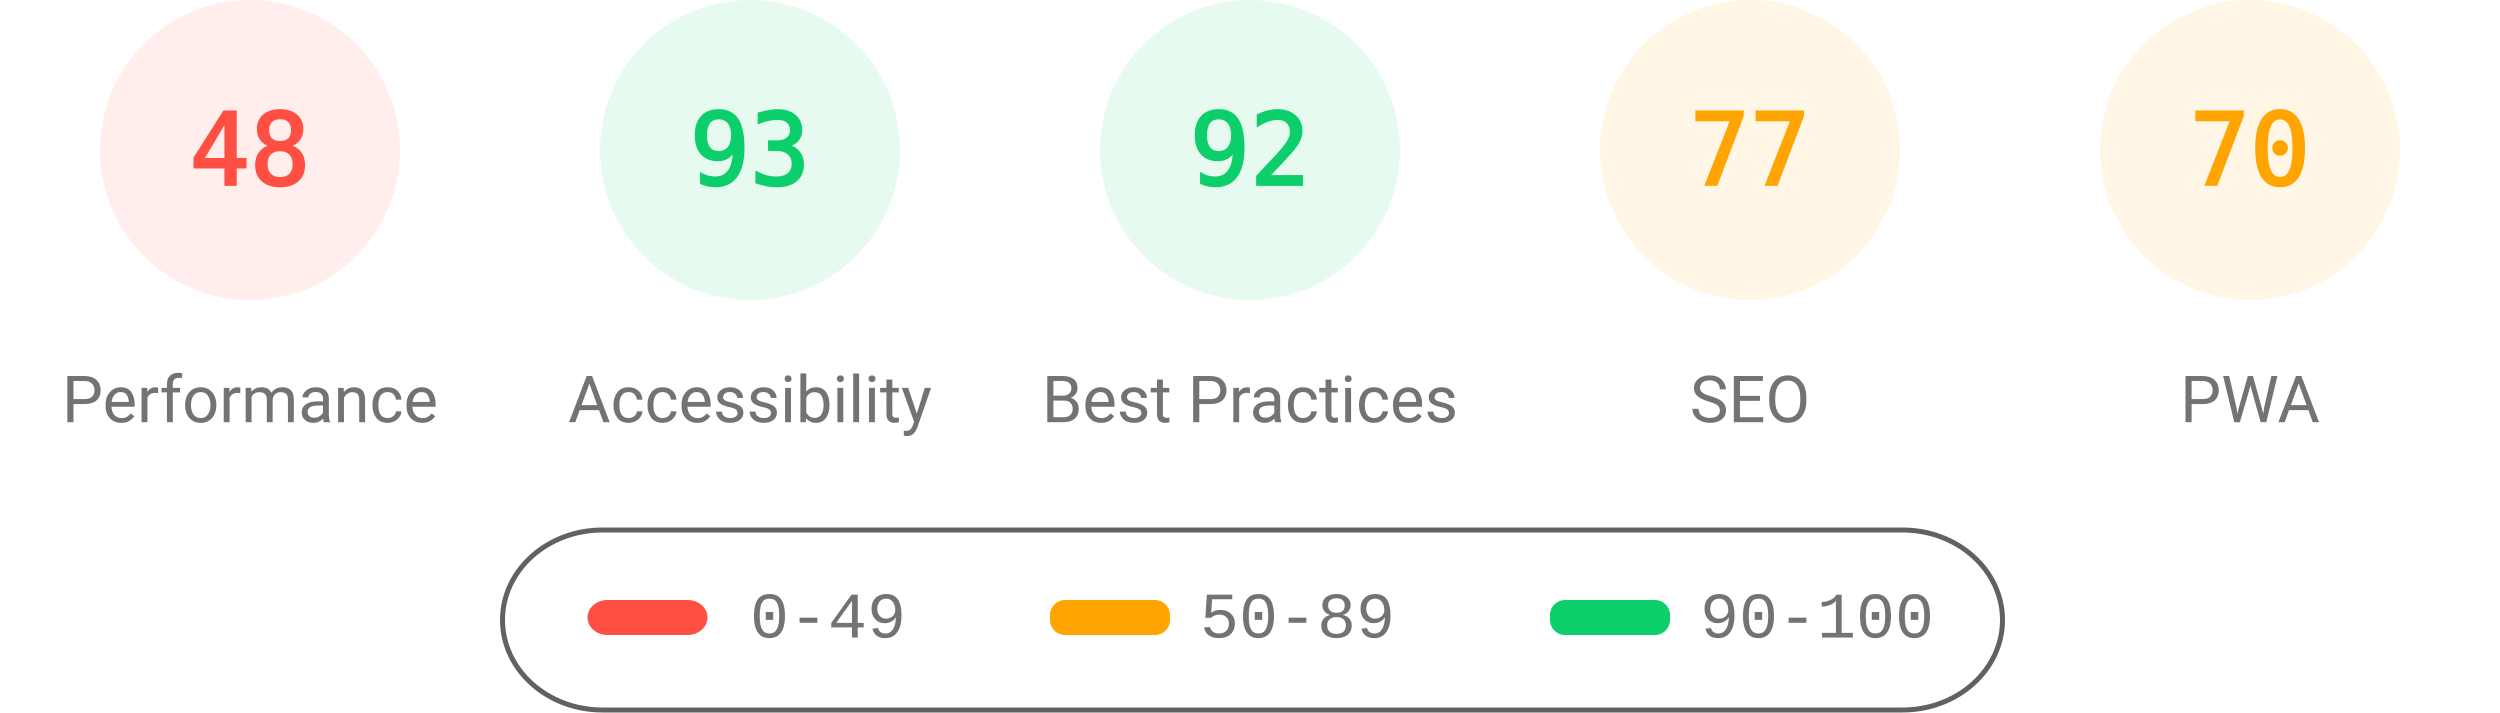
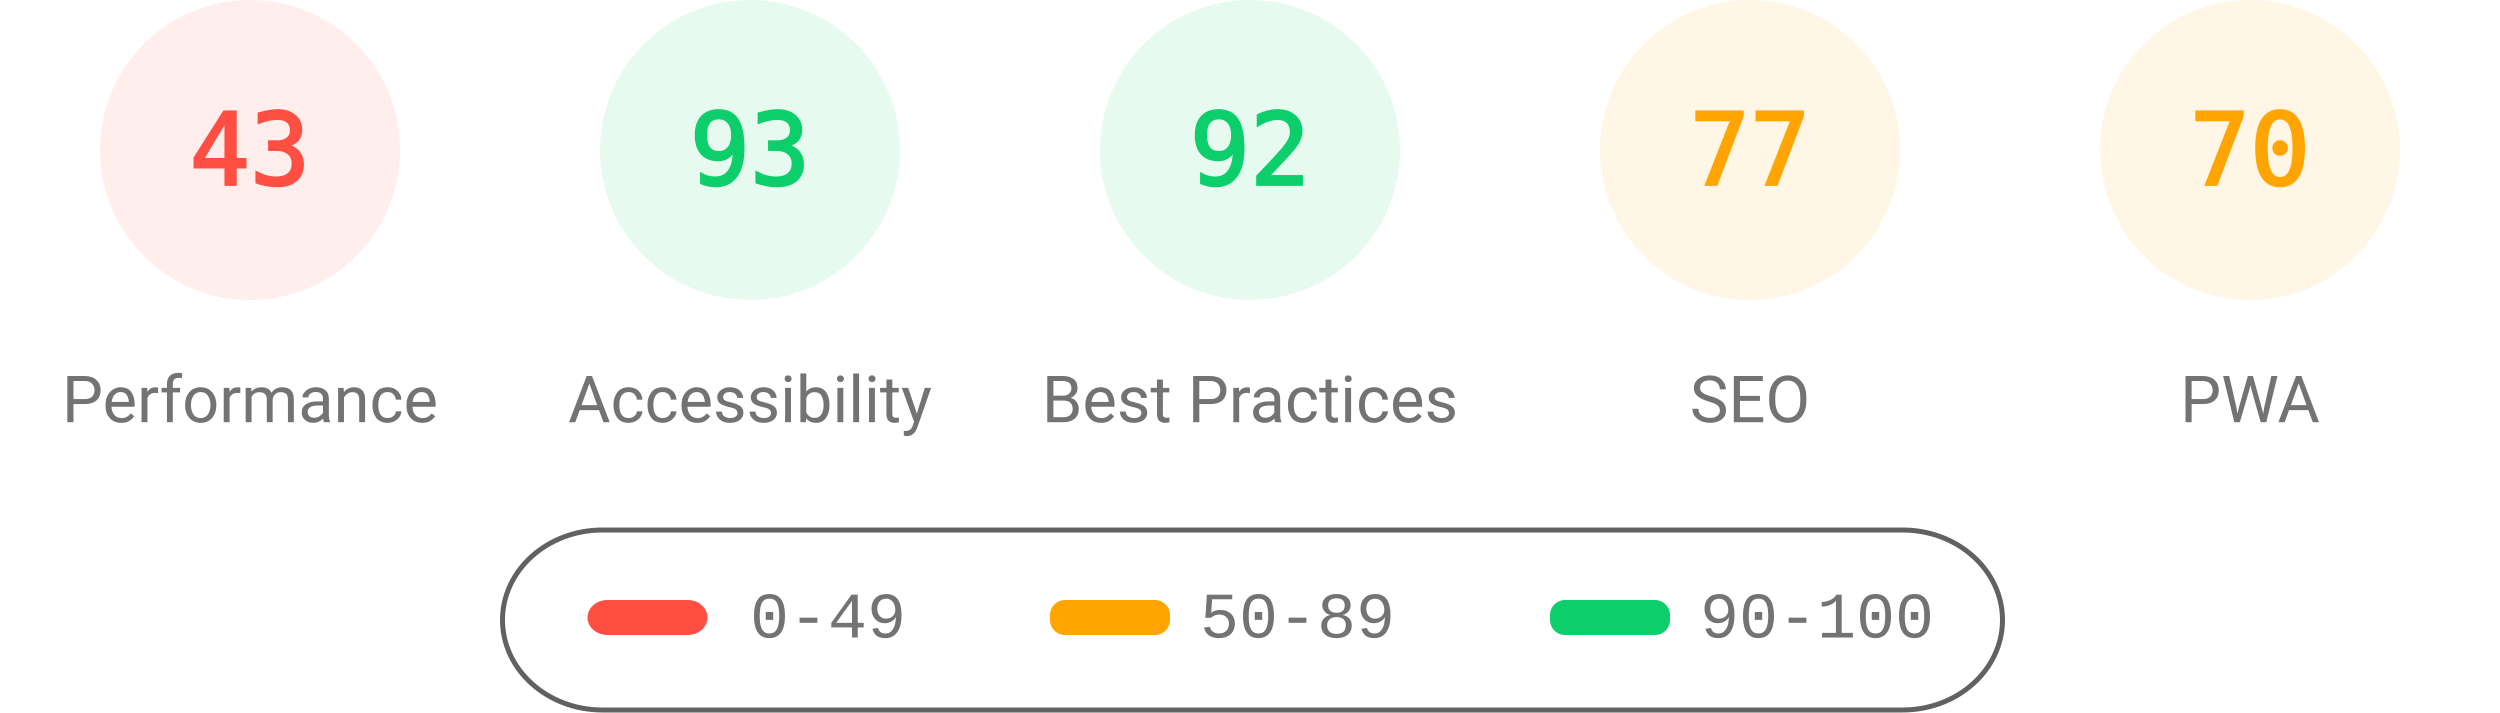
<svg xmlns="http://www.w3.org/2000/svg" fill="none" width="1000" height="285">
  <style>.gauge-base{opacity:.1}.gauge-arc{fill:none;animation-delay:250ms;stroke-linecap:round;transform:rotate(-90deg);transform-origin:100px 60px;animation:load-gauge 1s ease forwards}.guage-text{font-size:40px;font-family:monospace;text-align:center}.guage-red{color:#ff4e42;fill:#ff4e42;stroke:#ff4e42}.guage-orange{color:#ffa400;fill:#ffa400;stroke:#ffa400}.guage-green{color:#0cce6b;fill:#0cce6b;stroke:#0cce6b}.guage-undefined{color:#5c5c5c;fill:#5c5c5c;stroke:#5c5c5c}.guage-title{color:#737373;fill:#737373;stroke:none;font-size:26px;line-height:26px;font-family:Roboto,Halvetica,Arial,sans-serif}@keyframes load-gauge{from{stroke-dasharray:0 352.858}}</style>
  <svg class="guage-div guage-perf guage-red" viewBox="0 0 200 200" width="200" height="200">
    <circle class="gauge-base" r="56" cx="100" cy="60" stroke-width="8" />
-     <circle class="gauge-arc guage-arc-1" r="56" cx="100" cy="60" stroke-width="8" style="stroke-dasharray:168.892,351.858" />
-     <text class="guage-text" x="100" y="60" alignment-baseline="central" dominant-baseline="central" text-anchor="middle">48</text>
+     <circle class="gauge-arc guage-arc-1" r="56" cx="100" cy="60" stroke-width="8" style="stroke-dasharray:151.299,351.858" />
+     <text class="guage-text" x="100" y="60" alignment-baseline="central" dominant-baseline="central" text-anchor="middle">43</text>
    <text class="guage-title" x="100" y="160" alignment-baseline="central" dominant-baseline="central" text-anchor="middle">Performance</text>
  </svg>
  <svg class="guage-div guage-acc guage-green" viewBox="0 0 200 200" width="200" height="200" x="200">
    <circle class="gauge-base" r="56" cx="100" cy="60" stroke-width="8" />
    <circle class="gauge-arc guage-arc-2" r="56" cx="100" cy="60" stroke-width="8" style="stroke-dasharray:327.228,351.858" />
    <text class="guage-text" x="100" y="60" alignment-baseline="central" dominant-baseline="central" text-anchor="middle">93</text>
    <text class="guage-title" x="100" y="160" alignment-baseline="central" dominant-baseline="central" text-anchor="middle">Accessibility</text>
  </svg>
  <svg class="guage-div guage-best guage-green" viewBox="0 0 200 200" width="200" height="200" x="400">
    <circle class="gauge-base" r="56" cx="100" cy="60" stroke-width="8" />
    <circle class="gauge-arc guage-arc-3" r="56" cx="100" cy="60" stroke-width="8" style="stroke-dasharray:323.709,351.858" />
    <text class="guage-text" x="100" y="60" alignment-baseline="central" dominant-baseline="central" text-anchor="middle">92</text>
    <text class="guage-title" x="100" y="160" alignment-baseline="central" dominant-baseline="central" text-anchor="middle">Best Practices</text>
  </svg>
  <svg class="guage-div guage-seo guage-orange" viewBox="0 0 200 200" width="200" height="200" x="600">
    <circle class="gauge-base" r="56" cx="100" cy="60" stroke-width="8" />
    <circle class="gauge-arc guage-arc-4" r="56" cx="100" cy="60" stroke-width="8" style="stroke-dasharray:270.931,351.858" />
    <text class="guage-text" x="100" y="60" alignment-baseline="central" dominant-baseline="central" text-anchor="middle">77</text>
    <text class="guage-title" x="100" y="160" alignment-baseline="central" dominant-baseline="central" text-anchor="middle">SEO</text>
  </svg>
  <svg class="guage-div guage-pwa guage-orange" viewBox="0 0 200 200" width="200" height="200" x="800">
    <circle class="gauge-base" r="56" cx="100" cy="60" stroke-width="8" />
    <circle class="gauge-arc guage-arc-4" r="56" cx="100" cy="60" stroke-width="8" style="stroke-dasharray:246.301,351.858" />
    <text class="guage-text" x="100" y="60" alignment-baseline="central" dominant-baseline="central" text-anchor="middle">70</text>
    <text class="guage-title" x="100" y="160" alignment-baseline="central" dominant-baseline="central" text-anchor="middle">PWA</text>
  </svg>
  <svg width="604" height="76" x="200" y="210">
    <path fill="none" id="canvas_background" d="M-1-1h604v80H-1z" />
    <rect fill-opacity="0" stroke="#616161" stroke-width="2" rx="40" id="svg_2" height="72" width="600" y="2" x="1" fill="#000" />
    <rect stroke="#000" rx="8" id="svg_3" height="14" width="48" y="30" x="35" stroke-opacity="null" stroke-width="0" fill="#ff4e42" />
    <rect stroke="#000" rx="6" id="svg_4" height="14" width="48" y="30" x="220" stroke-opacity="null" stroke-width="0" fill="#ffa400" />
    <rect stroke="#000" rx="6" id="svg_5" height="14" width="48" y="30" x="420" stroke-opacity="null" stroke-width="0" fill="#0cce6b" />
    <text xml:space="preserve" text-anchor="start" font-family="'Courier New', Courier, monospace" font-size="26" id="svg_6" y="45" x="100" stroke-opacity="null" stroke-width="0" stroke="#000" fill="#737373">0-49</text>
    <text xml:space="preserve" text-anchor="start" font-family="'Courier New', Courier, monospace" font-size="26" id="svg_7" y="45" x="280" stroke-opacity="null" stroke-width="0" stroke="#000" fill="#737373">50-89</text>
    <text xml:space="preserve" text-anchor="start" font-family="'Courier New', Courier, monospace" font-size="26" id="svg_8" y="45" x="480" stroke-opacity="null" stroke-width="0" stroke="#000" fill="#737373">90-100</text>
  </svg>
</svg>
